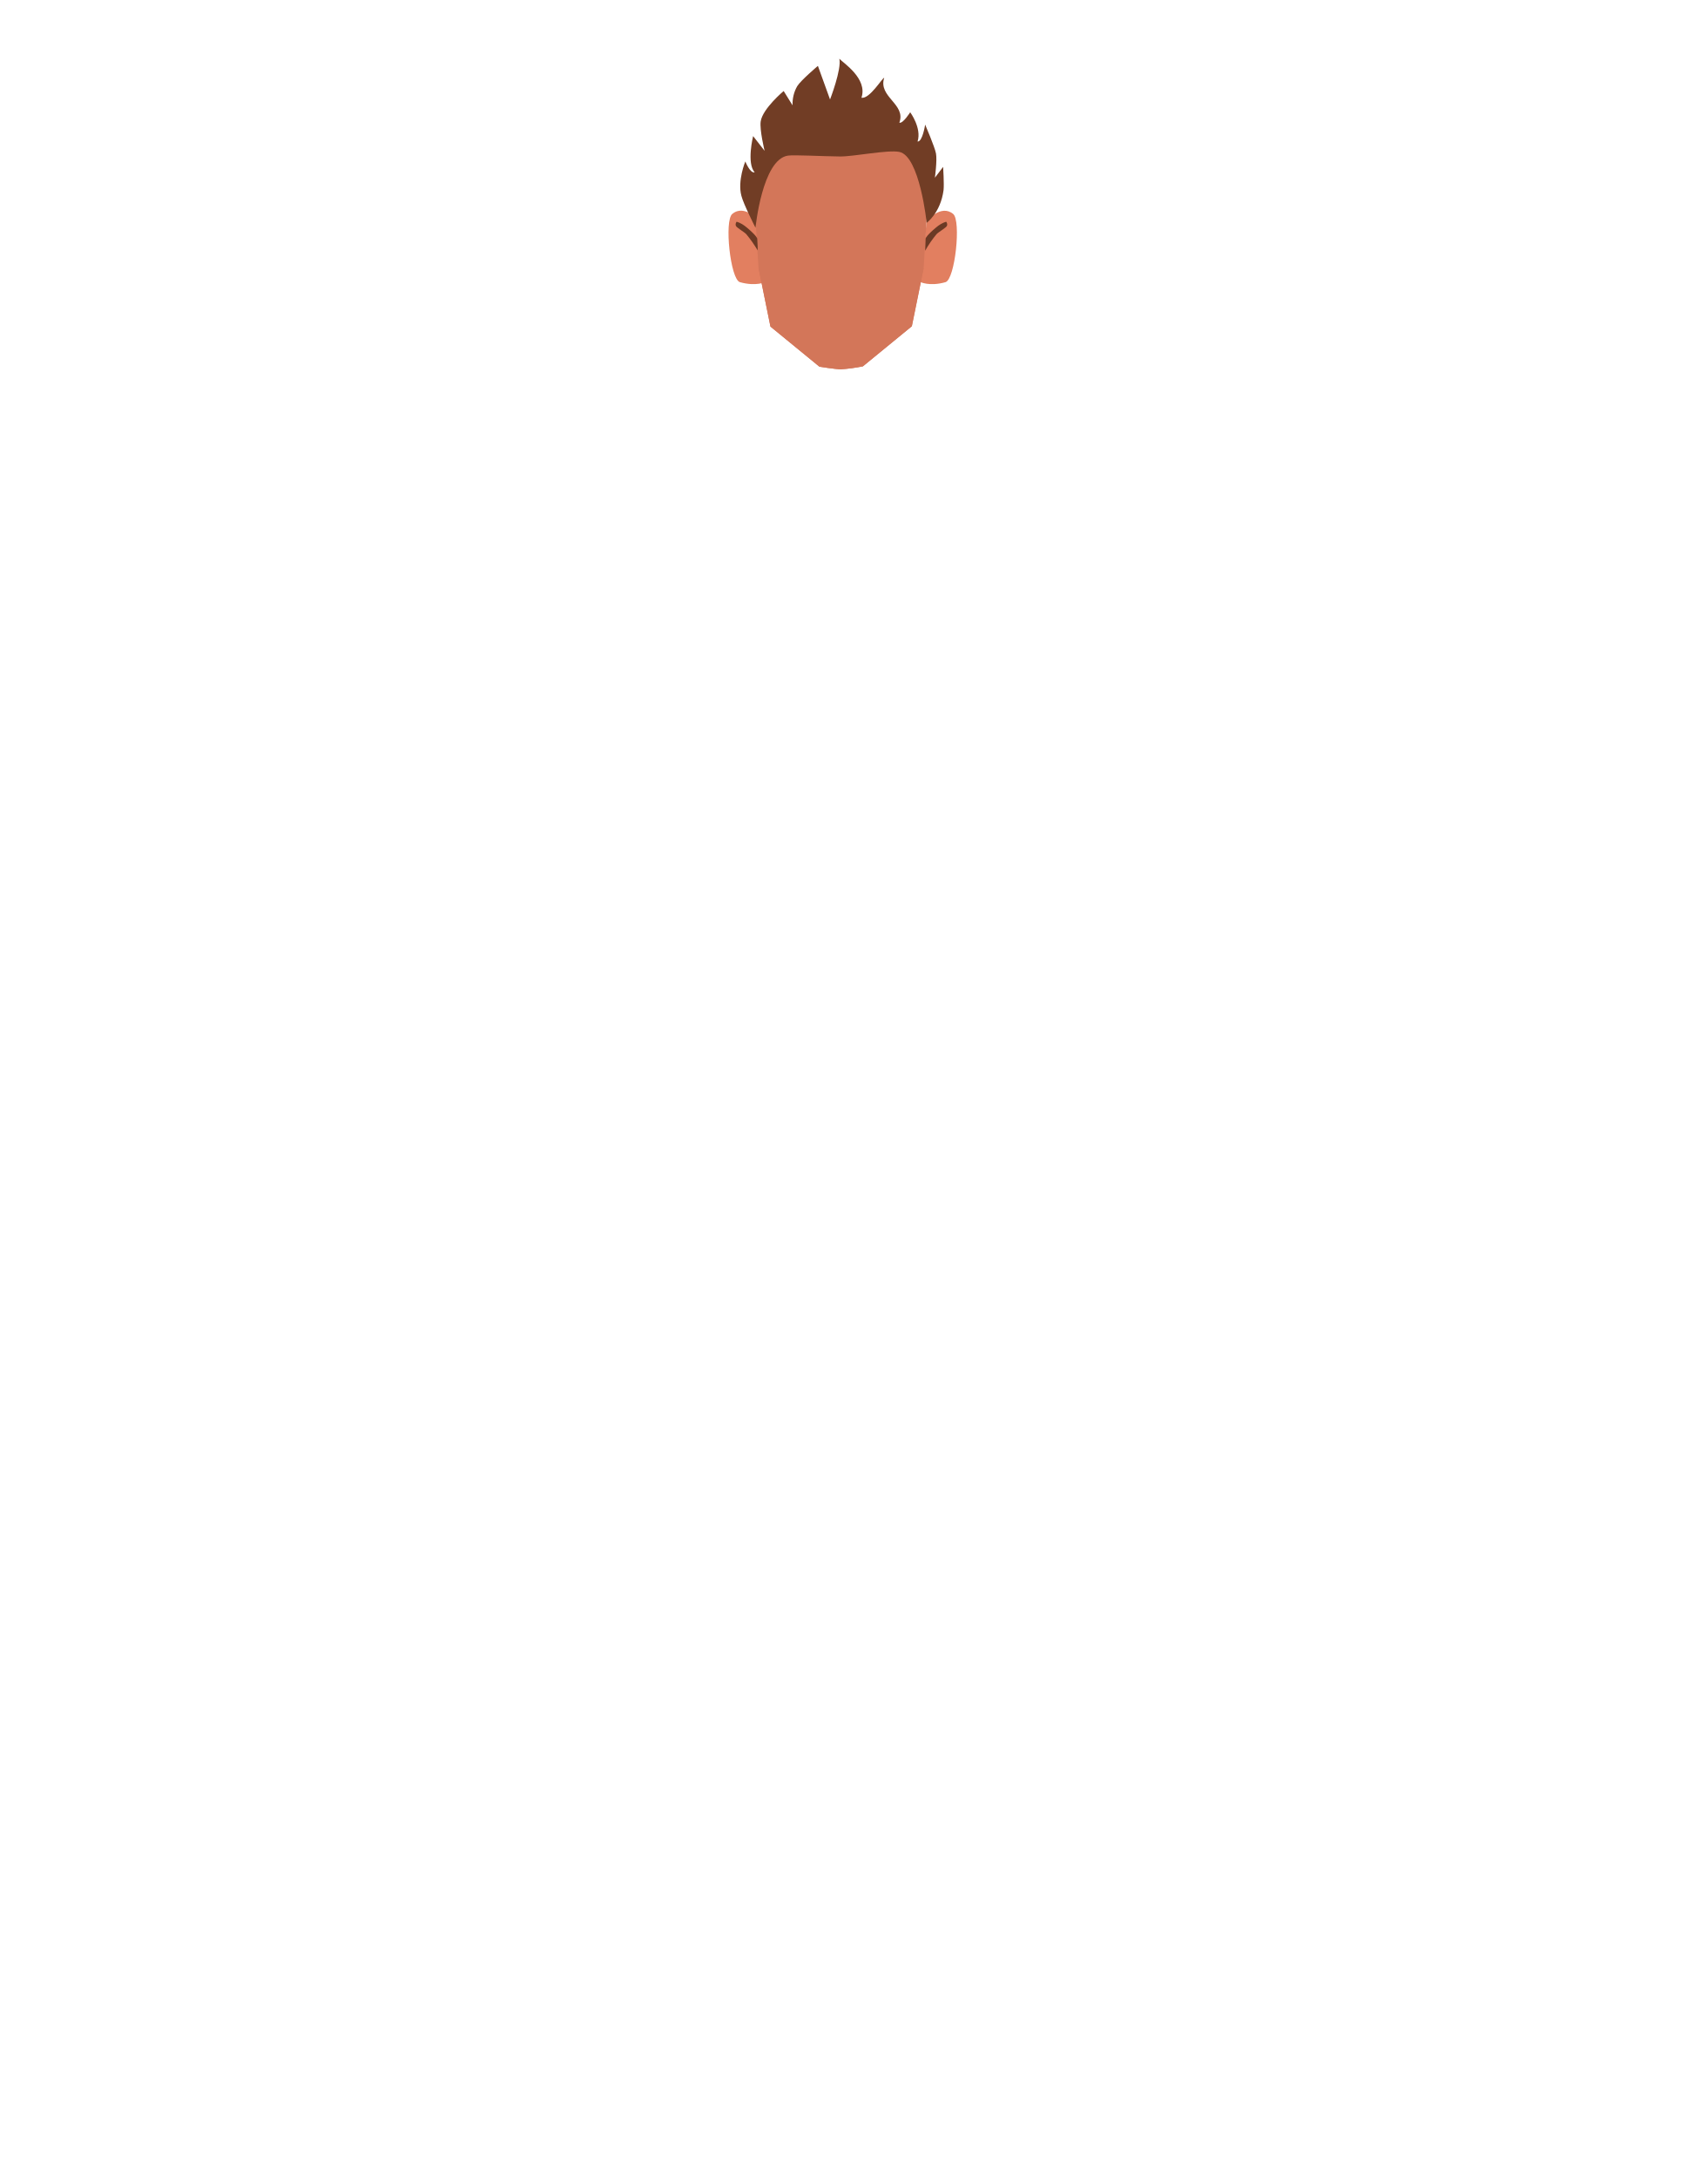
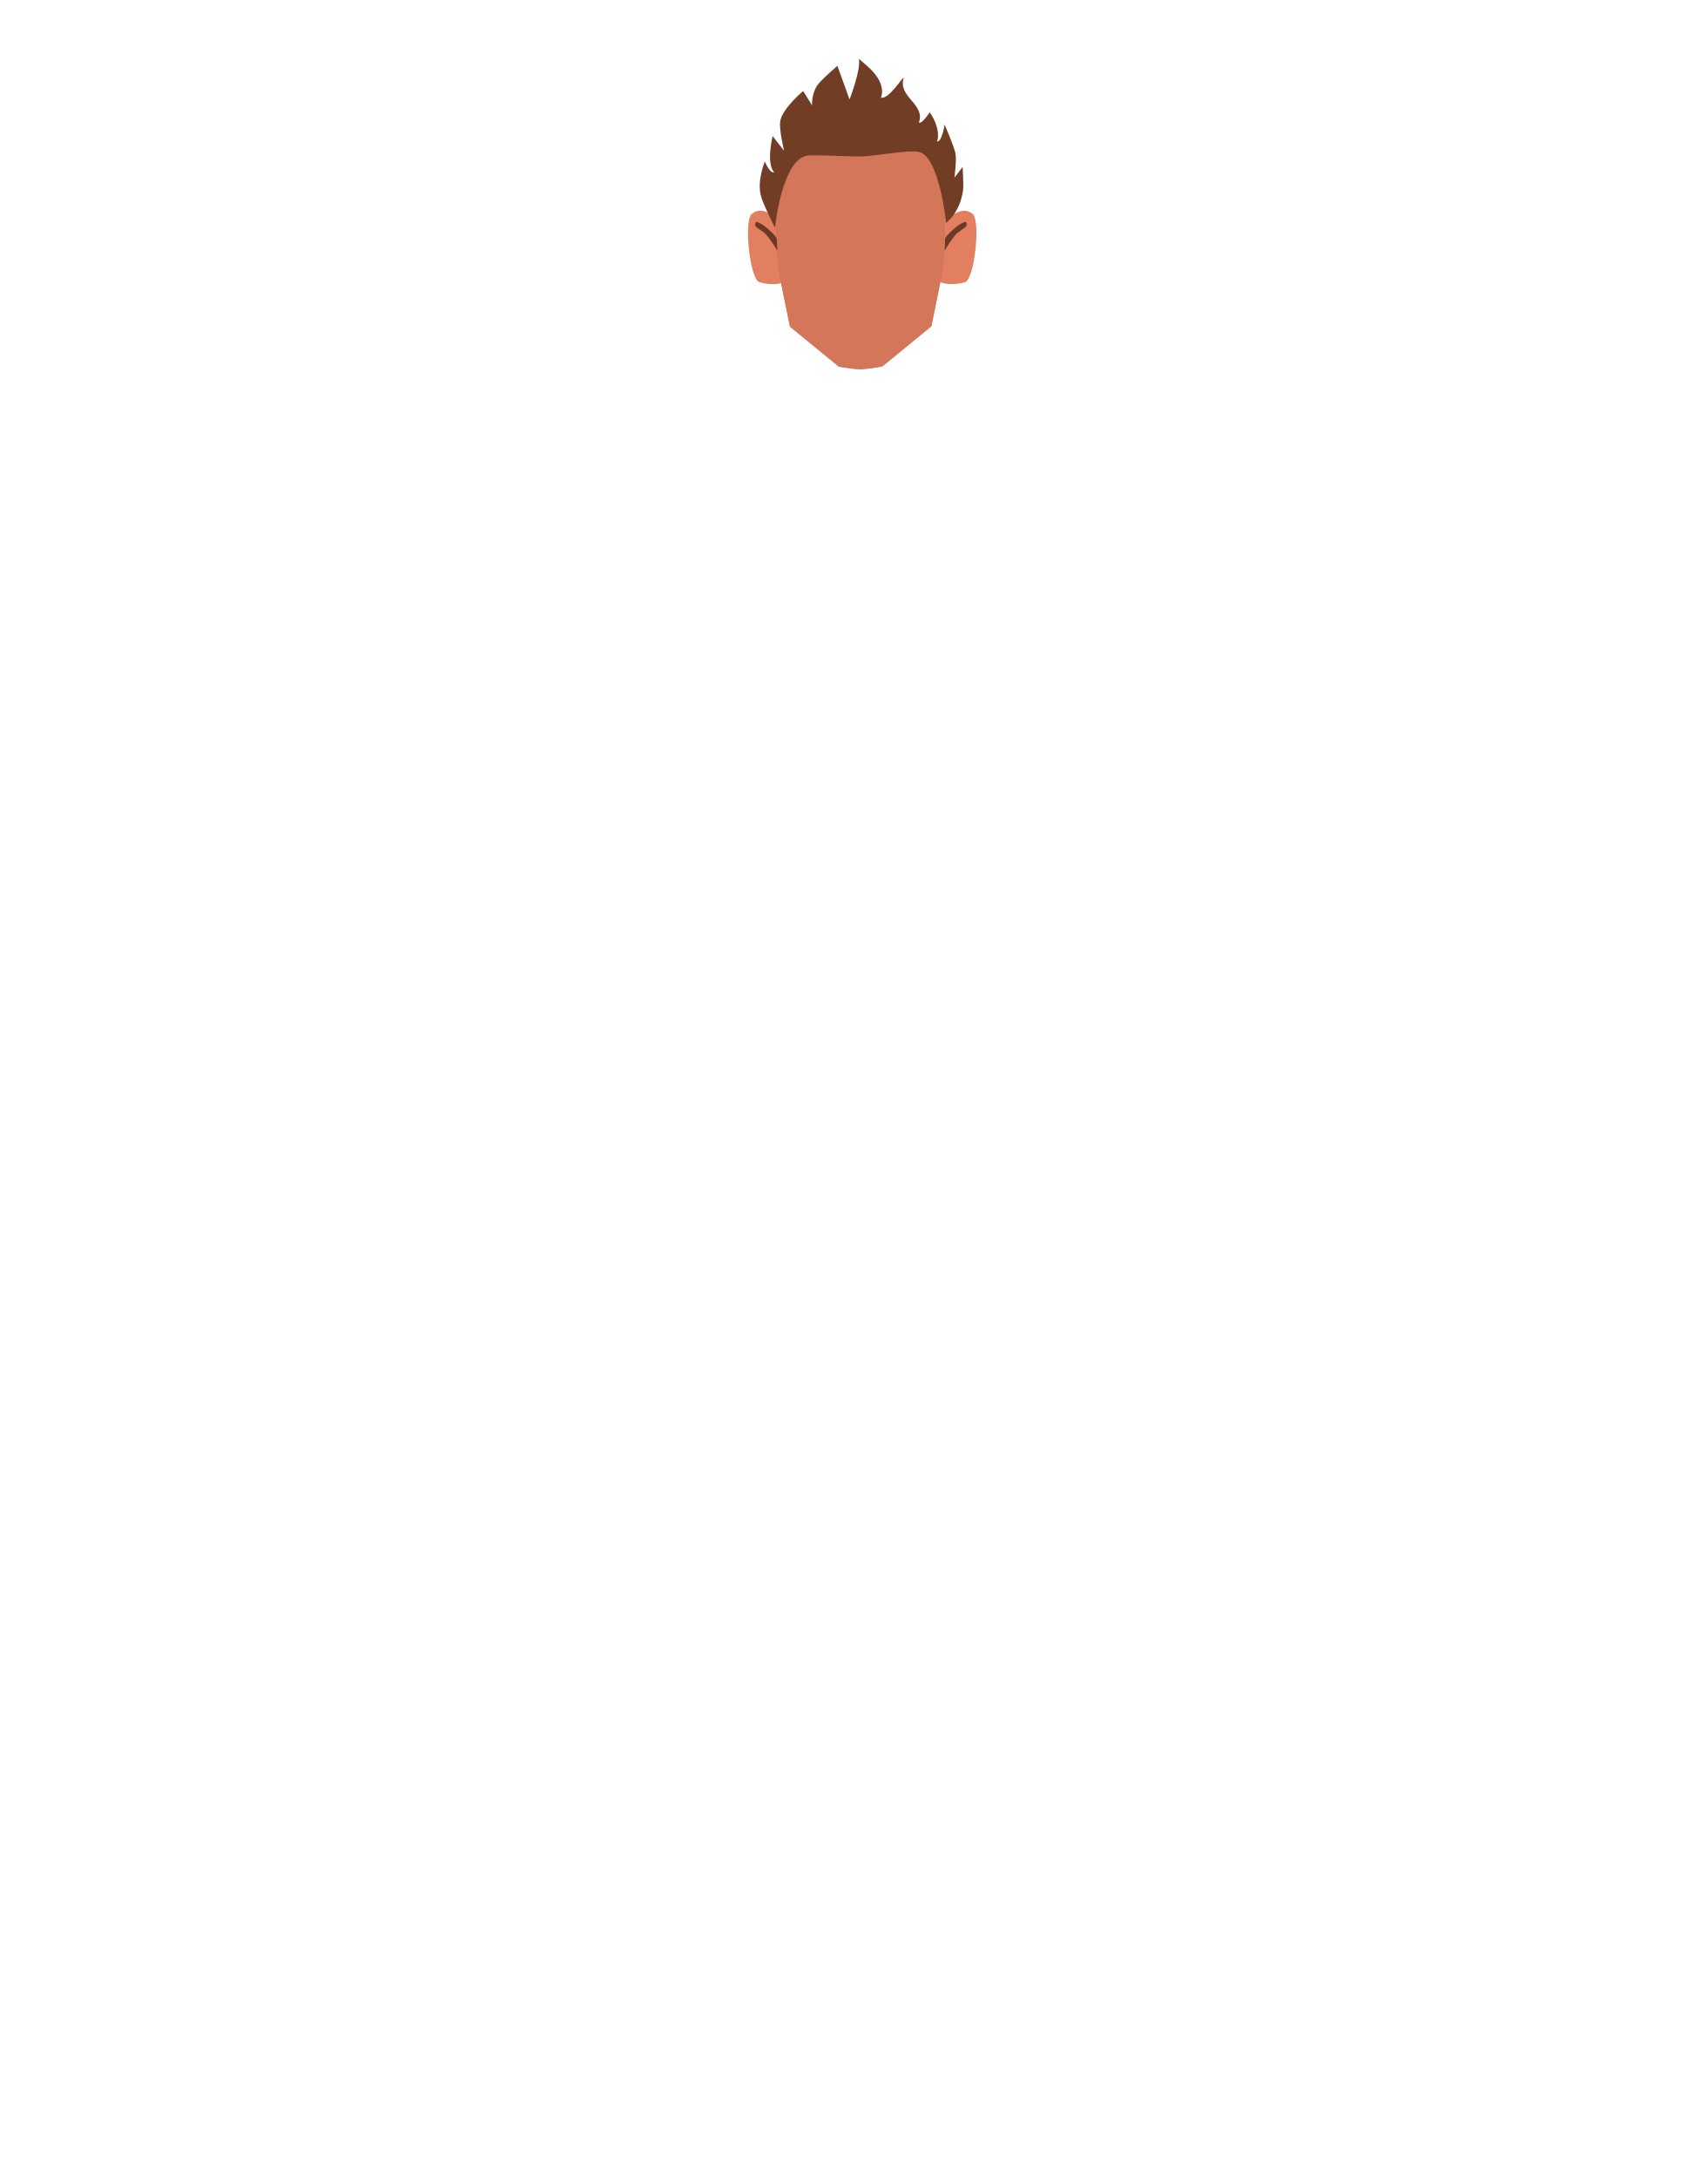
<svg xmlns="http://www.w3.org/2000/svg" xmlns:xlink="http://www.w3.org/1999/xlink" version="1.1" id="Calque_1" x="0px" y="0px" viewBox="0 0 788 1005" style="enable-background:new 0 0 788 1005;" xml:space="preserve">
  <style type="text/css">
- 	.st0{clip-path:url(#SVGID_00000049936492383002992300000014107303793911323813_);}
+ 	.st0{clip-path:url(#SVGID_00000073722522551853049180000002590867130541249938_);}
	.st1{fill:#E27F60;}
- 	.st2{clip-path:url(#SVGID_00000178914733336201132470000014342568332040545190_);}
+ 	.st2{clip-path:url(#SVGID_00000012447237854838652900000007796576171316729995_);}
	.st3{fill:#D37659;}
- 	.st4{clip-path:url(#SVGID_00000010289224192434894080000017935759277226748042_);}
+ 	.st4{clip-path:url(#SVGID_00000172430704576590396430000018280007316668357527_);}
	.st5{fill:#6B3A25;}
- 	.st6{clip-path:url(#SVGID_00000071527629893992164400000014411038679247808156_);}
+ 	.st6{clip-path:url(#SVGID_00000080898650397966482730000000175752637529656211_);}
	.st7{fill:#713D25;}
</style>
  <g id="Calque_5">
    <g>
      <defs>
-         <polygon id="SVGID_1_" points="424.7,97.2 424.7,97.2 441.7,97.2 441.7,131.1 424.7,131.1    " />
+         <polygon id="SVGID_1_" points="433.7,97.2 433.7,97.2 450.7,97.2 450.7,131.1 433.7,131.1    " />
      </defs>
-       <clipPath id="SVGID_00000163039302560818929330000000010202187409958283_">
+       <clipPath id="SVGID_00000147904036629743667760000002801283918059651771_">
        <use xlink:href="#SVGID_1_" style="overflow:visible;" />
      </clipPath>
-       <g style="clip-path:url(#SVGID_00000163039302560818929330000000010202187409958283_);">
-         <path class="st1" d="M424.7,130.1l3-28.2c0,0,6.6-7.8,12.2-3.2c3.8,3,0.9,30.2-3.5,31.5C429,132.3,424.7,130.1,424.7,130.1z" />
+       <g style="clip-path:url(#SVGID_00000147904036629743667760000002801283918059651771_);">
+         <path class="st1" d="M433.7,130.1l3-28.2c0,0,6.6-7.8,12.2-3.2c3.8,3,0.9,30.2-3.5,31.5C438,132.3,433.7,130.1,433.7,130.1z" />
      </g>
    </g>
    <g>
      <defs>
-         <polygon id="SVGID_00000182491081911183680280000007586577730748354987_" points="353.3,97.2 353.3,97.2 336.3,97.2 336.3,131.1      353.3,131.1    " />
+         <polygon id="SVGID_00000066488487400881911360000002486548366248081567_" points="362.3,97.2 362.3,97.2 345.3,97.2 345.3,131.1      362.3,131.1    " />
      </defs>
-       <clipPath id="SVGID_00000010286177658765374530000007696130760252602520_">
-         <use xlink:href="#SVGID_00000182491081911183680280000007586577730748354987_" style="overflow:visible;" />
+       <clipPath id="SVGID_00000007393284456163156630000016788044605220405417_">
+         <use xlink:href="#SVGID_00000066488487400881911360000002486548366248081567_" style="overflow:visible;" />
      </clipPath>
-       <g style="clip-path:url(#SVGID_00000010286177658765374530000007696130760252602520_);">
-         <path class="st1" d="M353.3,130.1l-3-28.2c0,0-6.6-7.9-12.3-3.2c-3.8,3-0.9,30.2,3.5,31.5C349,132.3,353.3,130.1,353.3,130.1z" />
+       <g style="clip-path:url(#SVGID_00000007393284456163156630000016788044605220405417_);">
+         <path class="st1" d="M362.3,130.1l-3-28.2c0,0-6.6-7.9-12.3-3.2c-3.8,3-0.9,30.2,3.5,31.5C358,132.3,362.3,130.1,362.3,130.1z" />
      </g>
    </g>
-     <path class="st3" d="M388.1,170.4c-2.5,0-9.9-1.2-9.9-1.2l-22.6-18.5l-5.5-27l-1.5-24.2v-6.4c0-21.5,17.4-38.9,38.9-38.9h1.4   c21.5,0,38.9,17.4,38.9,38.9v6.3l-1.5,24.2l-5.5,27l-22.6,18.5C394.9,169.7,391.5,170.2,388.1,170.4z" />
-     <path class="st3" d="M388.1,170.4c-2.5,0-9.9-1.2-9.9-1.2l-22.6-18.5l-5.5-27l4.5,4.8l5.5,13.1l11.9-8l17.4,4.3l19.1-3.8l9.9,6.9   l6-14.2l2-3.3l-5.5,27l-22.6,18.5C394.9,169.7,391.5,170.2,388.1,170.4z" />
+     <path class="st3" d="M397.1,170.4c-2.5,0-9.9-1.2-9.9-1.2l-22.6-18.5l-5.5-27l-1.5-24.2v-6.4c0-21.5,17.4-38.9,38.9-38.9h1.4   c21.5,0,38.9,17.4,38.9,38.9v6.3l-1.5,24.2l-5.5,27l-22.6,18.5C403.9,169.7,400.5,170.2,397.1,170.4z" />
+     <path class="st3" d="M397.1,170.4c-2.5,0-9.9-1.2-9.9-1.2l-22.6-18.5l-5.5-27l4.5,4.8l5.5,13.1l11.9-8l17.4,4.3l19.1-3.8l9.9,6.9   l6-14.2l2-3.3l-5.5,27l-22.6,18.5C403.9,169.7,400.5,170.2,397.1,170.4z" />
    <g>
      <defs>
-         <polygon id="SVGID_00000044859285059231277500000001847503926025711262_" points="426.9,102.2 426.9,102.2 437.1,102.2      437.1,115.7 426.9,115.7    " />
+         <polygon id="SVGID_00000130623210691203786060000005200728163515313828_" points="435.9,102.2 435.9,102.2 446.1,102.2      446.1,115.7 435.9,115.7    " />
      </defs>
-       <clipPath id="SVGID_00000034792272852348283100000007760176831657041058_">
-         <use xlink:href="#SVGID_00000044859285059231277500000001847503926025711262_" style="overflow:visible;" />
+       <clipPath id="SVGID_00000101082503530838639640000005723404200270070671_">
+         <use xlink:href="#SVGID_00000130623210691203786060000005200728163515313828_" style="overflow:visible;" />
      </clipPath>
-       <g style="clip-path:url(#SVGID_00000034792272852348283100000007760176831657041058_);">
-         <path class="st5" d="M427.2,110.1c0-0.2,0.6-1.6,4.8-5.1c1.4-1.2,3-2.2,4.7-2.7c0.4,0.5,0.6,1.2,0.4,1.8     c-0.1,0.8-3.7,2.8-4.8,3.9c-2,2.4-3.8,5-5.3,7.7L427.2,110.1z" />
+       <g style="clip-path:url(#SVGID_00000101082503530838639640000005723404200270070671_);">
+         <path class="st5" d="M436.2,110.1c0-0.2,0.6-1.6,4.8-5.1c1.4-1.2,3-2.2,4.7-2.7c0.4,0.5,0.6,1.2,0.4,1.8     c-0.1,0.8-3.7,2.8-4.8,3.9c-2,2.4-3.8,5-5.3,7.7L436.2,110.1z" />
      </g>
    </g>
    <g>
      <defs>
-         <polygon id="SVGID_00000127009786955640254170000003832094757304099223_" points="349.7,102.2 349.7,102.2 339.5,102.2      339.5,115.7 349.7,115.7    " />
+         <polygon id="SVGID_00000084532212088485989570000016557929037062779058_" points="358.7,102.2 358.7,102.2 348.5,102.2      348.5,115.7 358.7,115.7    " />
      </defs>
-       <clipPath id="SVGID_00000019646343232523123670000001631608650634571450_">
-         <use xlink:href="#SVGID_00000127009786955640254170000003832094757304099223_" style="overflow:visible;" />
+       <clipPath id="SVGID_00000047751935204843832880000009967377606253352115_">
+         <use xlink:href="#SVGID_00000084532212088485989570000016557929037062779058_" style="overflow:visible;" />
      </clipPath>
-       <g style="clip-path:url(#SVGID_00000019646343232523123670000001631608650634571450_);">
-         <path class="st5" d="M349.5,110.1c0-0.2-0.6-1.6-4.8-5.1c-1.4-1.2-3-2.2-4.7-2.7c-0.4,0.5-0.6,1.2-0.4,1.8     c0.1,0.8,3.7,2.8,4.8,3.9c2,2.4,3.8,5,5.4,7.7L349.5,110.1z" />
+       <g style="clip-path:url(#SVGID_00000047751935204843832880000009967377606253352115_);">
+         <path class="st5" d="M358.5,110.1c0-0.2-0.6-1.6-4.8-5.1c-1.4-1.2-3-2.2-4.7-2.7c-0.4,0.5-0.6,1.2-0.4,1.8     c0.1,0.8,3.7,2.8,4.8,3.9c2,2.4,3.8,5,5.4,7.7L358.5,110.1z" />
      </g>
    </g>
-     <path class="st7" d="M348.7,105.1c0,0-5.5-10.8-6.5-14.7c-1.9-7,1.8-15.9,1.8-15.9s2.2,5.6,4.3,5c-3.8-4.2-0.7-16.7-0.7-16.7   l5.3,6.8c0,0-2.4-9.8-1.8-13.6C352,50.1,361.7,42,361.7,42l4.1,6.6c-0.1-3.1,0.6-6.2,2.2-8.9c1.7-2.7,9.5-9.3,9.5-9.3l5.6,15.5   c0,0,5.4-13.9,4.3-18.8c1.6,1.8,13.2,9.1,10.2,18c3.8,0.7,9.6-9.2,10.5-9.2c-2.9,8.9,10.2,12.1,7,20.7c1.6,0.6,5-4.8,5-4.8   s5.4,7.3,3.4,13.5c2.3,0.2,3.5-7.8,3.5-7.8s4.4,10.2,5,13.3c0.6,3.2-0.5,11.2-0.5,11.2l3.8-5c0,0,0.5,7.9,0.2,10.7   c-1.4,10.6-7.8,15.1-7.8,15.1s-3.2-30.8-12.6-32.7c-5.1-1.1-21.4,2.2-27.4,2.1c-8.9-0.1-21-0.8-24-0.4   C351.8,73.5,348.7,105.1,348.7,105.1z" />
+     <path class="st7" d="M357.7,105.1c0,0-5.5-10.8-6.5-14.7c-1.9-7,1.8-15.9,1.8-15.9s2.2,5.6,4.3,5c-3.8-4.2-0.7-16.7-0.7-16.7   l5.3,6.8c0,0-2.4-9.8-1.8-13.6C361,50.1,370.7,42,370.7,42l4.1,6.6c-0.1-3.1,0.6-6.2,2.2-8.9c1.7-2.7,9.5-9.3,9.5-9.3l5.6,15.5   c0,0,5.4-13.9,4.3-18.8c1.6,1.8,13.2,9.1,10.2,18c3.8,0.7,9.6-9.2,10.5-9.2c-2.9,8.9,10.2,12.1,7,20.7c1.6,0.6,5-4.8,5-4.8   s5.4,7.3,3.4,13.5c2.3,0.2,3.5-7.8,3.5-7.8s4.4,10.2,5,13.3c0.6,3.2-0.5,11.2-0.5,11.2l3.8-5c0,0,0.5,7.9,0.2,10.7   c-1.4,10.6-7.8,15.1-7.8,15.1s-3.2-30.8-12.6-32.7c-5.1-1.1-21.4,2.2-27.4,2.1c-8.9-0.1-21-0.8-24-0.4   C360.8,73.5,357.7,105.1,357.7,105.1z" />
  </g>
</svg>
